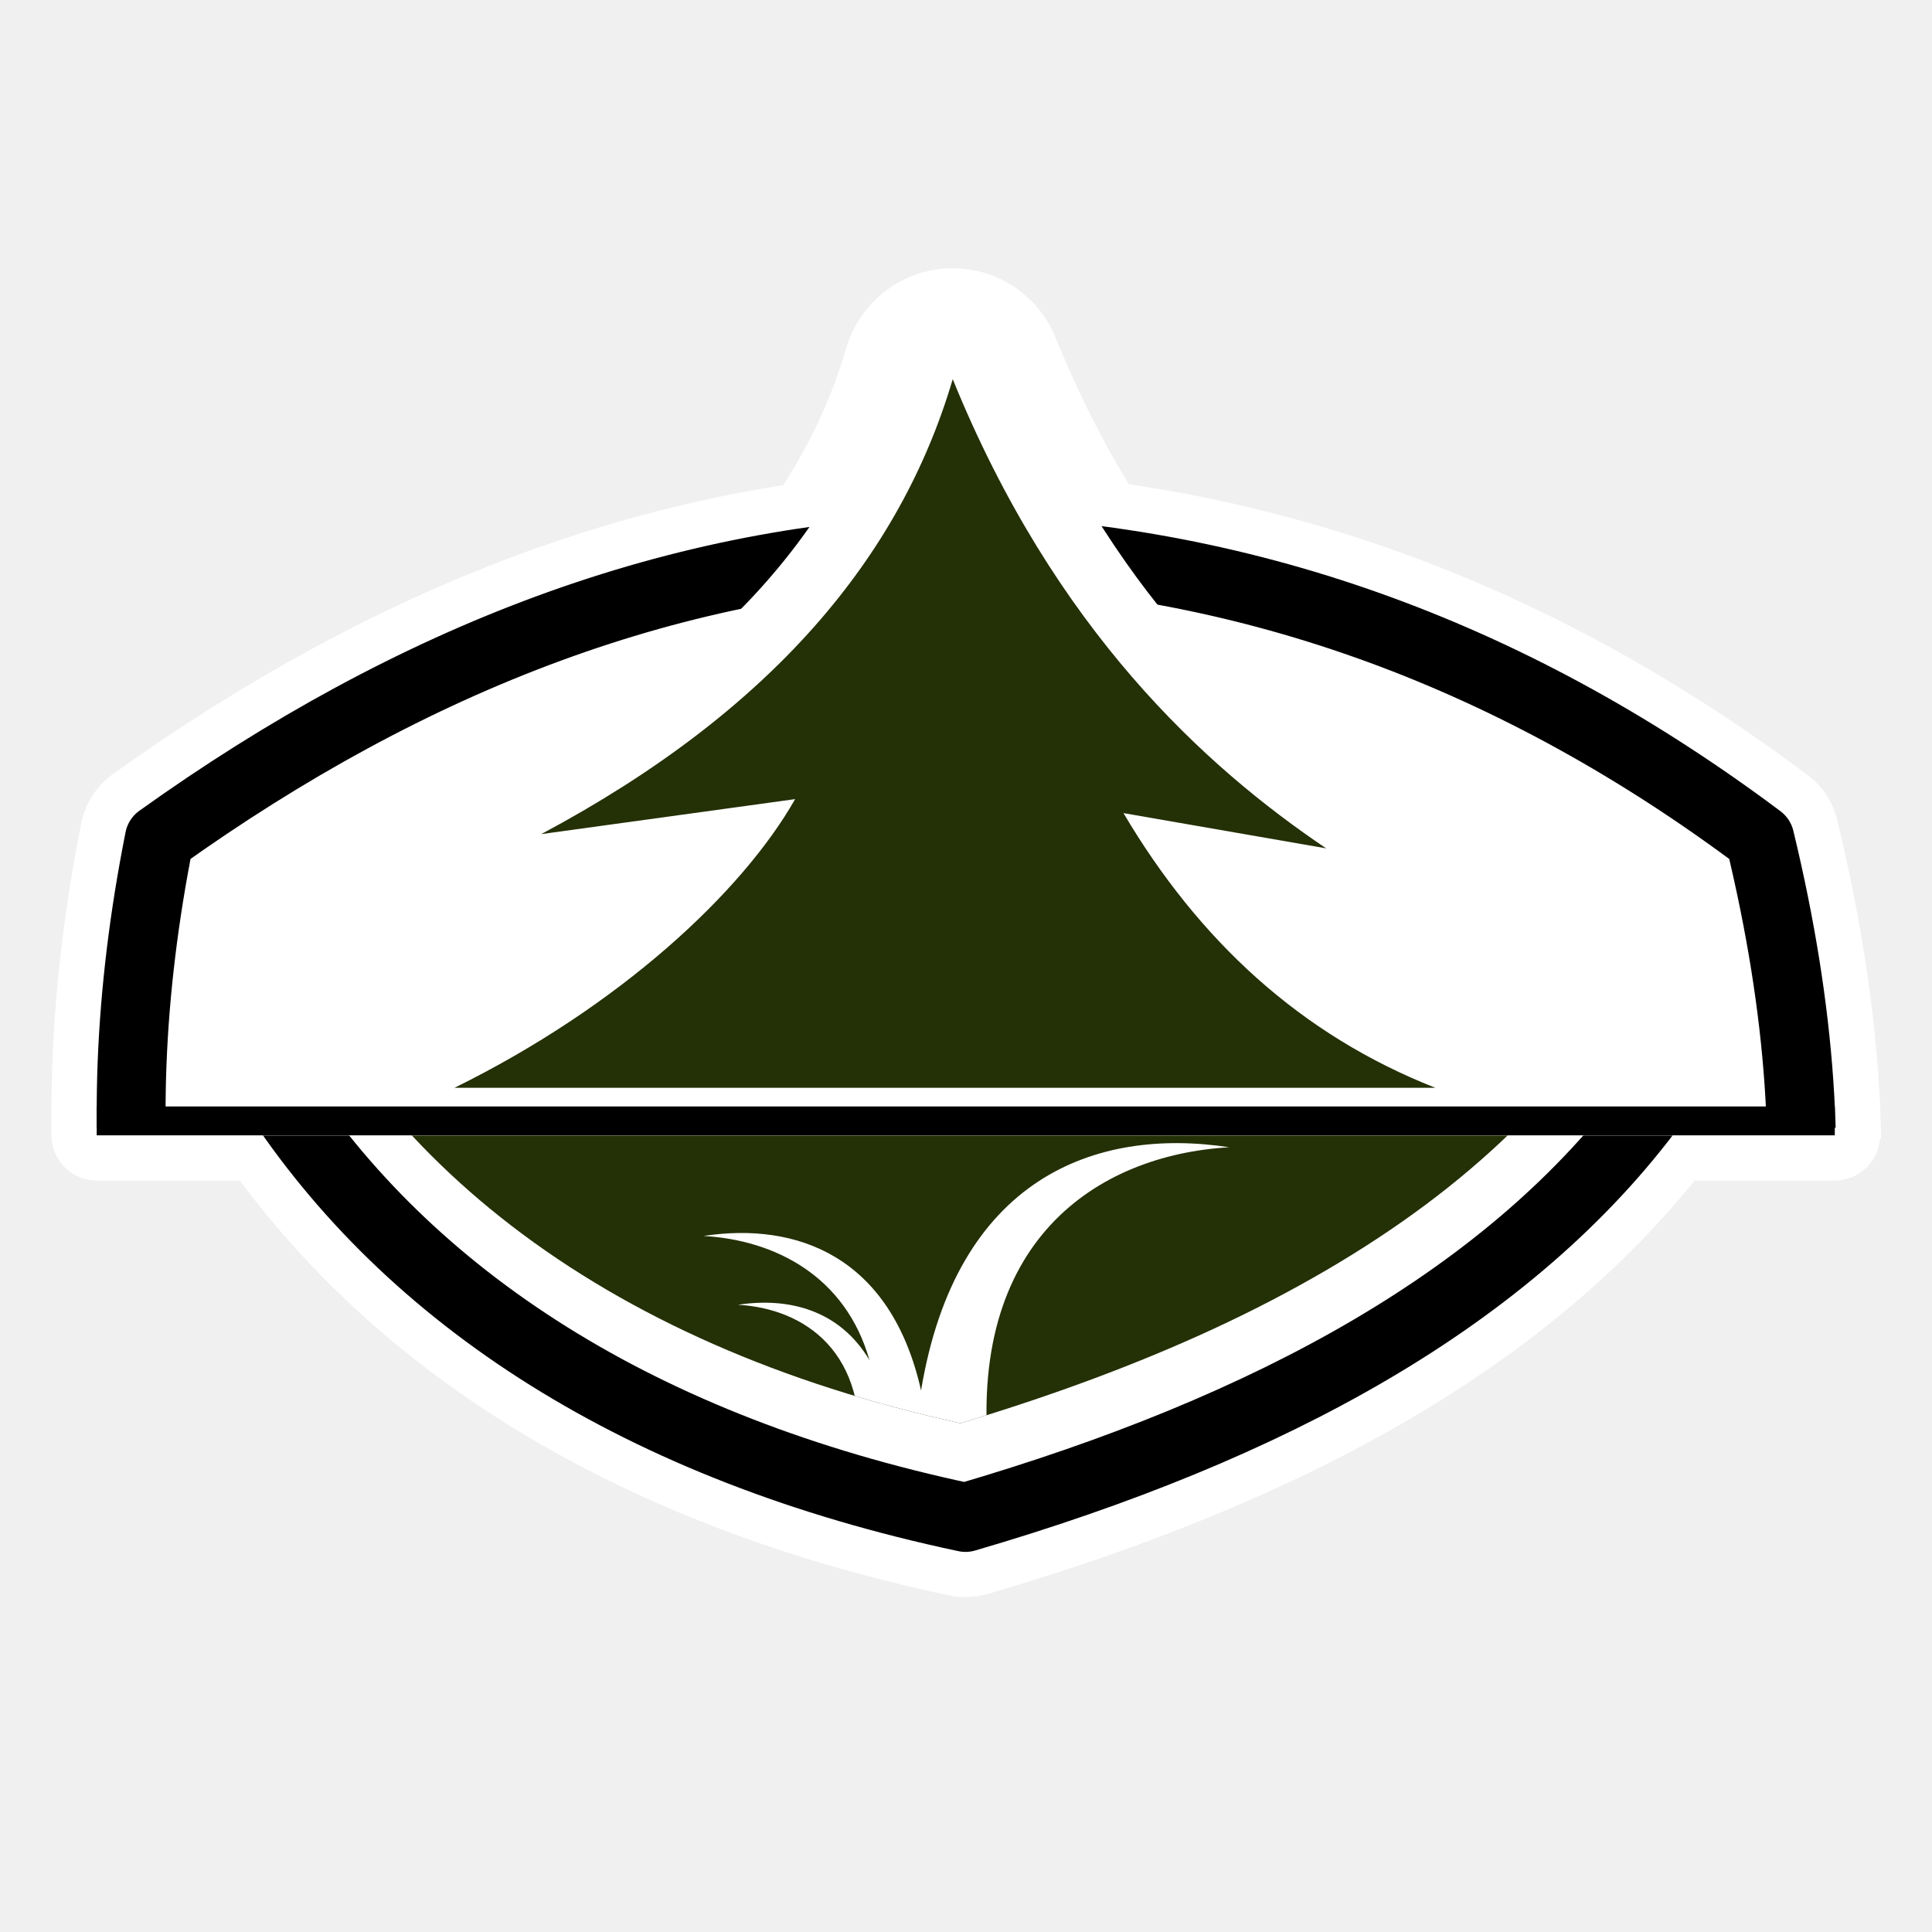
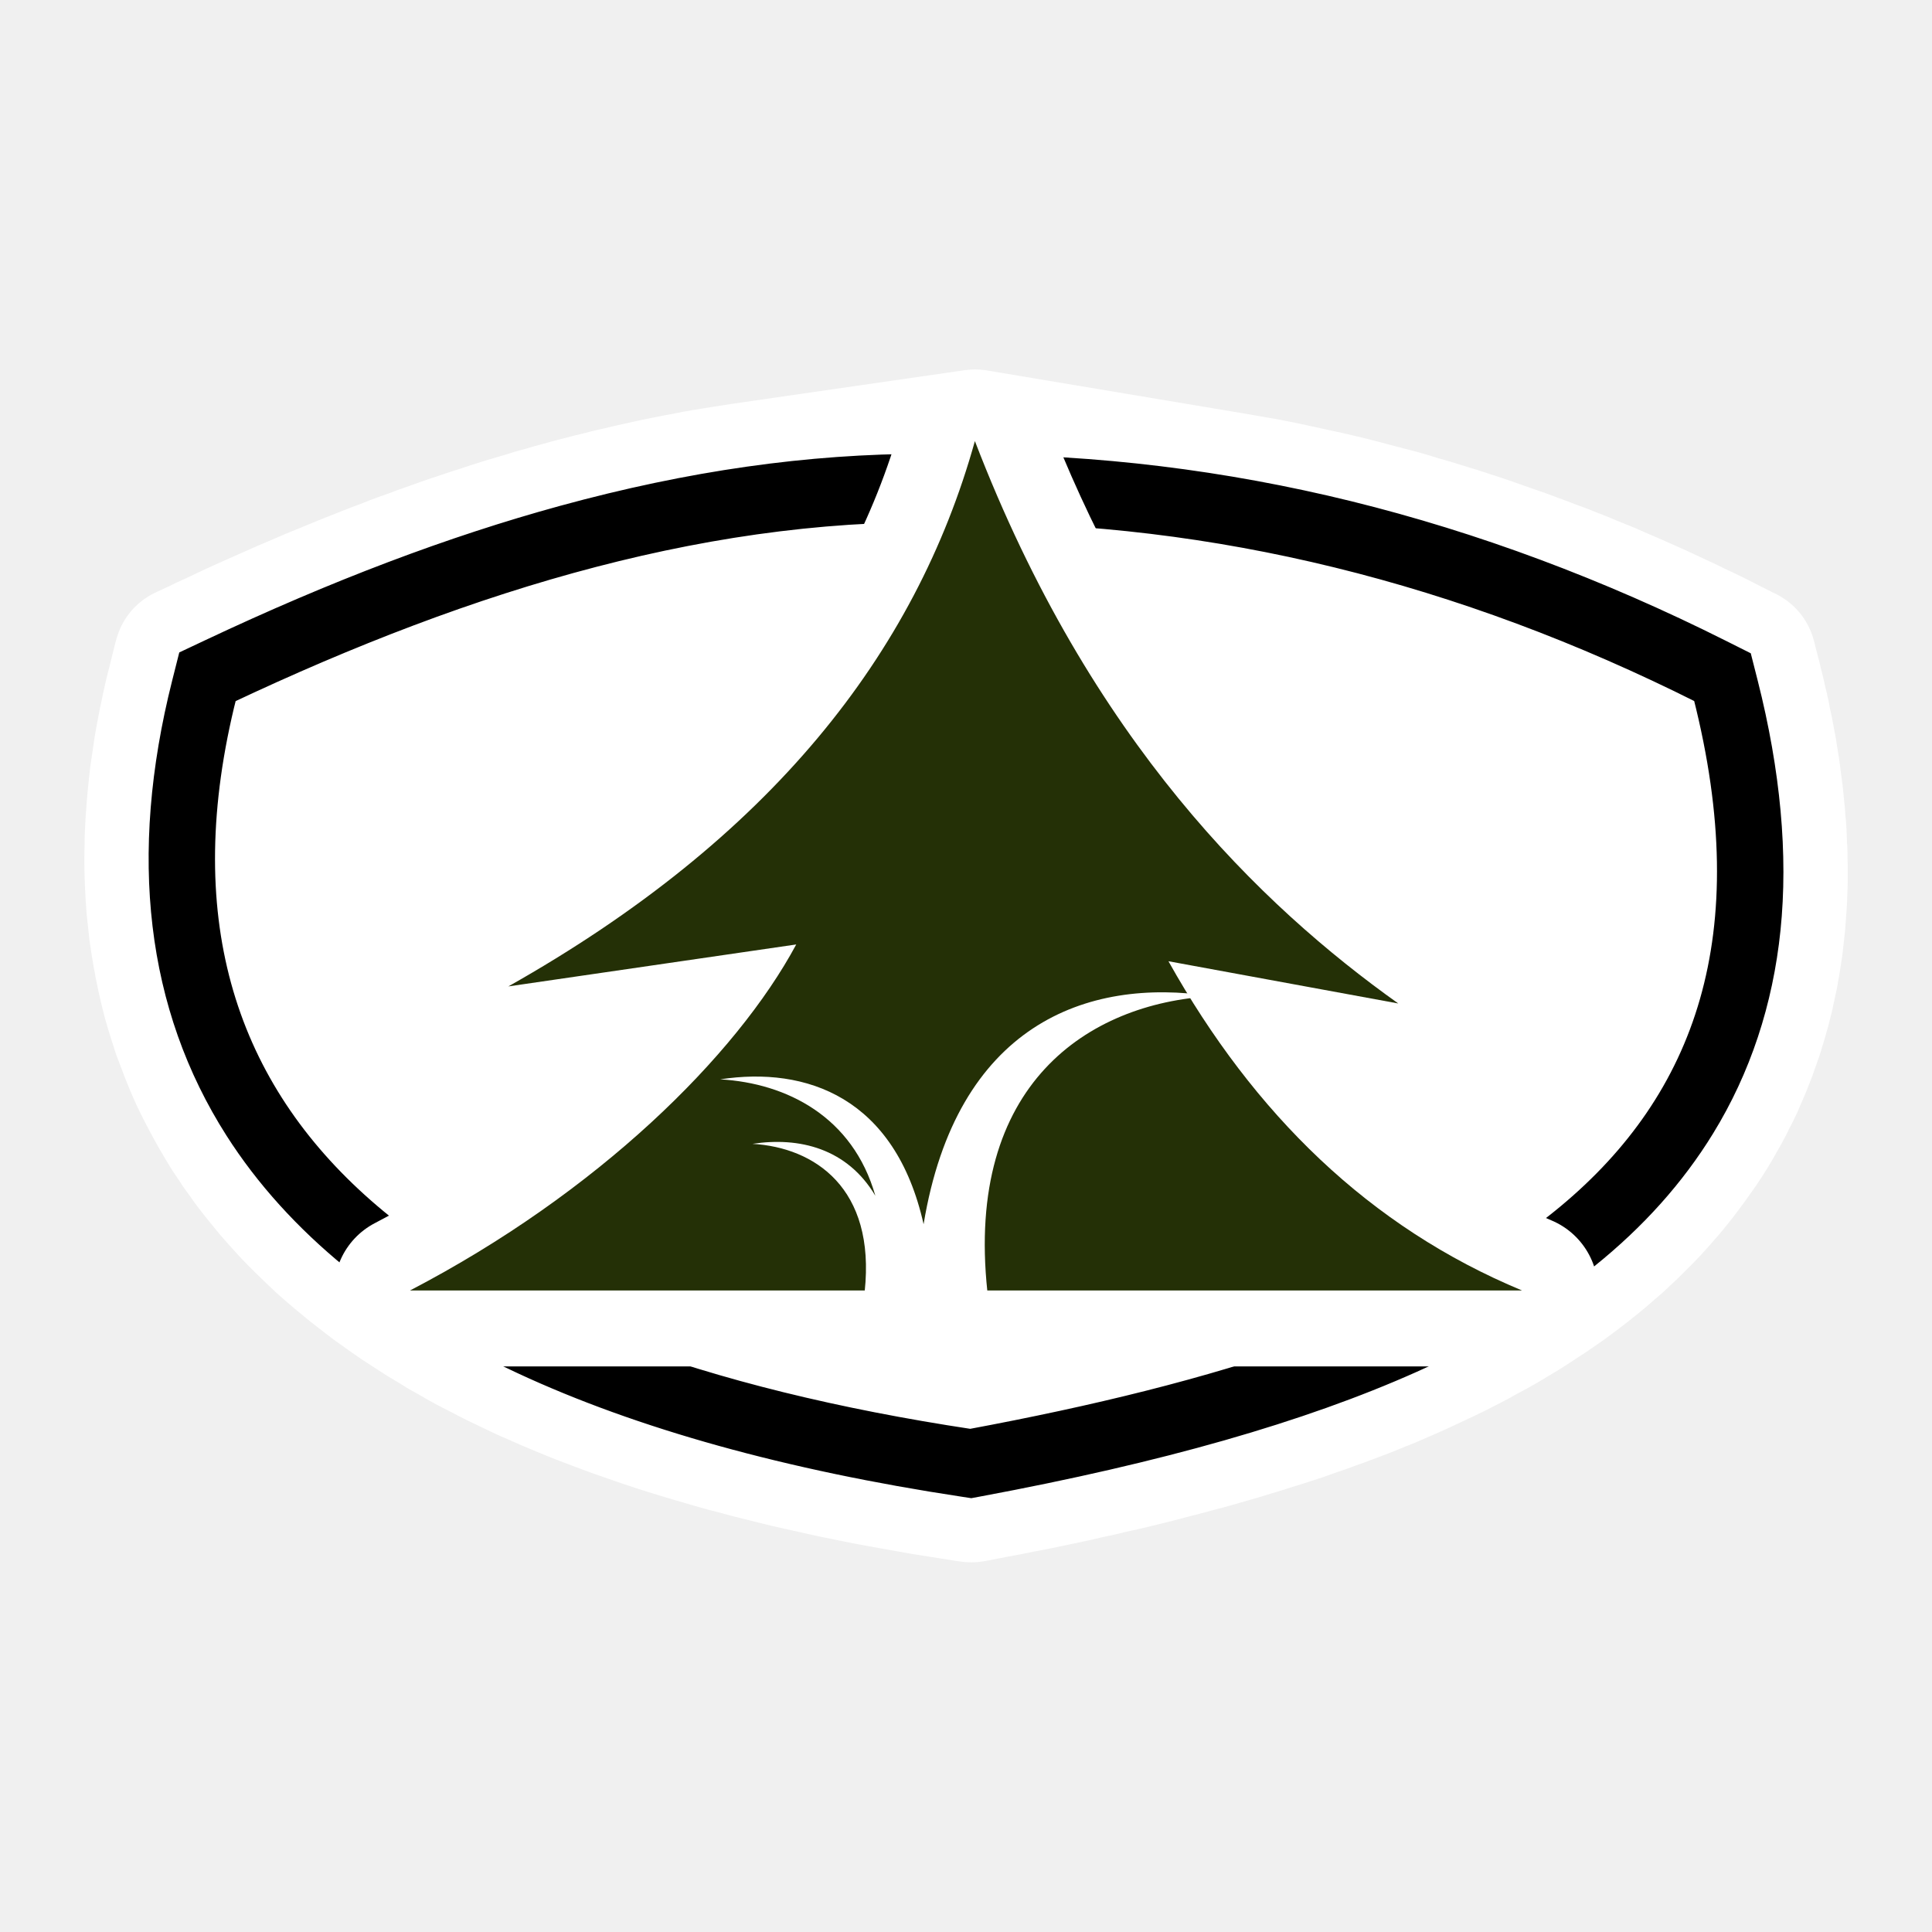
- <svg xmlns="http://www.w3.org/2000/svg" viewBox="905 -268 1795 1795">
+ <svg xmlns="http://www.w3.org/2000/svg" viewBox="2282.3 53.7 916.7 916.7">
  <defs>
-     <clipPath id="c0">
-       <rect x="905.487" y="786.88" width="1794.825" height="1213.12" />
-     </clipPath>
-     <clipPath id="c1">
-       <rect x="905.487" y="-100.00" width="1794.825" height="860.00" />
-     </clipPath>
-     <clipPath id="c2">
-       <path d="M 1140.314,544.22 C 1142.958,551.66 1145.703,559.04 1148.577,566.35 C 1195.706,686.39 1273.556,788.77 1379.962,870.67 C 1490.951,956.09 1631.31,1017.86 1797.255,1054.31 C 1883.514,1028.45 1962.567,998.99 2032.314,966.7 C 2106.702,932.26 2173.057,893.43 2229.524,851.3 C 2287.386,808.13 2336.654,760.16 2375.956,708.75 C 2414.554,658.25 2444.66,602.92 2465.486,544.23 L 1140.314,544.23 L 1140.314,544.22" />
-     </clipPath>
-     <clipPath id="c3">
-       <rect x="905.487" y="-100.00" width="1794.825" height="880.00" />
-     </clipPath>
-     <mask id="m0" maskUnits="userSpaceOnUse" x="905.487" y="14.26" width="1794.825" height="1229.59">
-       <rect x="905.487" y="14.26" width="1794.825" height="1229.59" fill="#fff" />
+     <mask id="m0" maskUnits="userSpaceOnUse" x="2282.3" y="53.7" width="916.7" height="916.7">
+       <rect x="2282.3" y="53.7" width="916.7" height="916.7" fill="#fff" />
      <g fill="#000">
-         <path d="M 1327.273,742.639 L 2238.514,742.639 C 2113.688,693.549 2018.975,606.104 1948.798,487.444 L 2137.123,520.192 C 2024.774,444.52 1884.836,317.266 1790.17,84.26 C 1741.543,249.326 1622.117,392.682 1407.849,506.965 L 1643.746,474.457 C 1594.497,561.135 1480.869,666.983 1327.257,742.655 L 1327.273,742.639" stroke="#000" stroke-width="122.00" stroke-linejoin="round" clip-path="url(#c1)" />
-         <path d="M 2047.139,797.919 C 1922.24,778.853 1793.397,826.989 1760.748,1023.858 C 1732.46,898.142 1644.273,867.254 1558.661,880.318 C 1624.714,884.118 1690.53,917.335 1712.808,995.671 C 1684.792,948.683 1637.201,937.149 1590.697,944.246 C 1652.127,947.783 1713.267,987.86 1702.2,1090.574 L 1718.869,1090.574 C 1718.869,1090.574 1737.382,1090.574 1737.382,1090.574 L 1753.761,1090.574 C 1753.761,1090.574 1769.418,1090.574 1769.418,1090.574 L 1824.133,1090.574 C 1801.999,885.146 1924.28,804.983 2047.13,797.911 L 2047.139,797.919" clip-path="url(#c2)" />
+         <path d="M2476.85,702.05c-16.61,0-31.07-11.35-35.01-27.48s3.63-32.87,18.36-40.54c39.11-20.37,75.95-46,106.54-74.13,3.42-3.14,6.75-6.31,9.99-9.5l-48.01,7c-1.75.25-3.5.38-5.22.38-15.21,0-29.05-9.65-34.09-24.4-5.61-16.43,1.29-34.52,16.41-43.05,56.56-31.89,102.56-68.73,136.73-109.48,31.88-38.02,54.63-80.93,67.61-127.55,4.17-14.98,17.48-25.59,33.01-26.33.58-.03,1.15-.04,1.72-.04,14.85,0,28.27,9.14,33.64,23.12,41.45,107.87,102.99,189.79,188.14,250.41,13.77,9.8,18.88,27.85,12.29,43.41-5.72,13.51-18.92,22-33.18,22.01-2.16,0-4.35-.19-6.53-.6l-22.02-4.05c28.97,31.79,62.44,55.41,101.09,71.48,15.87,6.6,24.88,23.49,21.51,40.34s-18.16,28.99-35.35,28.99h-527.61Z" />
+         <path d="M2857.28,526.37c-59.64-9.13-121.16,13.92-136.75,108.2-13.51-60.2-55.62-75-96.5-68.74,31.54,1.82,62.97,17.73,73.61,55.24-13.38-22.5-36.1-28.03-58.31-24.63,29.33,1.69,58.53,20.89,53.24,70.08h7.96s8.84,0,8.84,0h7.82s7.48,0,7.48,0h26.13c-10.57-98.38,47.82-136.77,106.48-140.15Z" />
      </g>
    </mask>
-     <mask id="m1" maskUnits="userSpaceOnUse" x="905.487" y="14.26" width="1794.825" height="1229.59">
-       <rect x="905.487" y="14.26" width="1794.825" height="1229.59" fill="#fff" />
+     <mask id="m2" maskUnits="userSpaceOnUse" x="2282.3" y="53.7" width="916.7" height="916.7">
+       <rect x="2282.3" y="53.7" width="916.7" height="916.7" fill="#fff" />
      <g fill="#000">
-         <path d="M 1327.273,742.639 L 2238.514,742.639 C 2113.688,693.549 2018.975,606.104 1948.798,487.444 L 2137.123,520.192 C 2024.774,444.52 1884.836,317.266 1790.17,84.26 C 1741.543,249.326 1622.117,392.682 1407.849,506.965 L 1643.746,474.457 C 1594.497,561.135 1480.869,666.983 1327.257,742.655 L 1327.273,742.639" stroke="#000" stroke-width="122.00" stroke-linejoin="round" clip-path="url(#c1)" />
-         <path d="M 2047.139,797.919 C 1922.24,778.853 1793.397,826.989 1760.748,1023.858 C 1732.46,898.142 1644.273,867.254 1558.661,880.318 C 1624.714,884.118 1690.53,917.335 1712.808,995.671 C 1684.792,948.683 1637.201,937.149 1590.697,944.246 C 1652.127,947.783 1713.267,987.86 1702.2,1090.574 L 1718.869,1090.574 C 1718.869,1090.574 1737.382,1090.574 1737.382,1090.574 L 1753.761,1090.574 C 1753.761,1090.574 1769.418,1090.574 1769.418,1090.574 L 1824.133,1090.574 C 1801.999,885.146 1924.28,804.983 2047.13,797.911 L 2047.139,797.919" clip-path="url(#c2)" />
-       </g>
-     </mask>
-     <mask id="m2" maskUnits="userSpaceOnUse" x="905.487" y="14.26" width="1794.825" height="1229.59">
-       <rect x="905.487" y="14.26" width="1794.825" height="1229.59" fill="#fff" />
-       <g fill="#000">
-         <path d="M 1327.273,742.639 L 2238.514,742.639 C 2113.688,693.549 2018.975,606.104 1948.798,487.444 L 2137.123,520.192 C 2024.774,444.52 1884.836,317.266 1790.17,84.26 C 1741.543,249.326 1622.117,392.682 1407.849,506.965 L 1643.746,474.457 C 1594.497,561.135 1480.869,666.983 1327.257,742.655 L 1327.273,742.639" stroke="#000" stroke-width="122.00" stroke-linejoin="round" clip-path="url(#c1)" />
-         <path d="M 2047.139,797.919 C 1922.24,778.853 1793.397,826.989 1760.748,1023.858 C 1732.46,898.142 1644.273,867.254 1558.661,880.318 C 1624.714,884.118 1690.53,917.335 1712.808,995.671 C 1684.792,948.683 1637.201,937.149 1590.697,944.246 C 1652.127,947.783 1713.267,987.86 1702.2,1090.574 L 1718.869,1090.574 C 1718.869,1090.574 1737.382,1090.574 1737.382,1090.574 L 1753.761,1090.574 C 1753.761,1090.574 1769.418,1090.574 1769.418,1090.574 L 1824.133,1090.574 C 1801.999,885.146 1924.28,804.983 2047.13,797.911 L 2047.139,797.919" clip-path="url(#c2)" />
-       </g>
-     </mask>
-     <mask id="m4" maskUnits="userSpaceOnUse" x="905.487" y="14.26" width="1794.825" height="1229.59">
-       <rect x="905.487" y="14.26" width="1794.825" height="1229.59" fill="#fff" />
-       <g fill="#000">
-         <path d="M 2047.139,797.919 C 1922.24,778.853 1793.397,826.989 1760.748,1023.858 C 1732.46,898.142 1644.273,867.254 1558.661,880.318 C 1624.714,884.118 1690.53,917.335 1712.808,995.671 C 1684.792,948.683 1637.201,937.149 1590.697,944.246 C 1652.127,947.783 1713.267,987.86 1702.2,1090.574 L 1718.869,1090.574 C 1718.869,1090.574 1737.382,1090.574 1737.382,1090.574 L 1753.761,1090.574 C 1753.761,1090.574 1769.418,1090.574 1769.418,1090.574 L 1824.133,1090.574 C 1801.999,885.146 1924.28,804.983 2047.13,797.911 L 2047.139,797.919" clip-path="url(#c2)" />
-       </g>
-     </mask>
-     <mask id="m5" maskUnits="userSpaceOnUse" x="905.487" y="14.26" width="1794.825" height="1229.59">
-       <rect x="905.487" y="14.26" width="1794.825" height="1229.59" fill="#fff" />
-       <g fill="#000">
-         <path d="M 2047.139,797.919 C 1922.24,778.853 1793.397,826.989 1760.748,1023.858 C 1732.46,898.142 1644.273,867.254 1558.661,880.318 C 1624.714,884.118 1690.53,917.335 1712.808,995.671 C 1684.792,948.683 1637.201,937.149 1590.697,944.246 C 1652.127,947.783 1713.267,987.86 1702.2,1090.574 L 1718.869,1090.574 C 1718.869,1090.574 1737.382,1090.574 1737.382,1090.574 L 1753.761,1090.574 C 1753.761,1090.574 1769.418,1090.574 1769.418,1090.574 L 1824.133,1090.574 C 1801.999,885.146 1924.28,804.983 2047.13,797.911 L 2047.139,797.919" clip-path="url(#c2)" />
+         <path d="M2857.28,526.37c-59.64-9.13-121.16,13.92-136.75,108.2-13.51-60.2-55.62-75-96.5-68.74,31.54,1.82,62.97,17.73,73.61,55.24-13.38-22.5-36.1-28.03-58.31-24.63,29.33,1.69,58.53,20.89,53.24,70.08h7.96s8.84,0,8.84,0h7.82s7.48,0,7.48,0h26.13c-10.57-98.38,47.82-136.77,106.48-140.15Z" />
      </g>
    </mask>
  </defs>
-   <clipPath id="ptop">
-     <rect x="0" y="-200" width="3600" height="990.0" />
-   </clipPath>
-   <clipPath id="pbot">
-     <rect x="0" y="760.0" width="3600" height="900" />
-   </clipPath>
-   <g clip-path="url(#ptop)">
-     <g fill="#FFFFFF" stroke="#FFFFFF" stroke-width="148" stroke-linejoin="round">
-       <path d="M 1053.069,511.309 C 938.775,1085.012 1199.784,1514.376 1802.019,1641.97 C 2368.721,1476.357 2696.162,1155.946 2540.041,511.309 C 2317.195,344.407 2070.751,250.482 1796.552,242.34 C 1535.383,247.915 1288.398,342.888 1053.062,511.309 L 1053.069,511.309" />
-     </g>
-     <g fill="#FFFFFF" stroke="#FFFFFF" stroke-width="206" stroke-linejoin="round">
-       <path d="M 1327.273,742.639 L 2238.514,742.639 C 2113.688,693.549 2018.975,606.104 1948.798,487.444 L 2137.123,520.192 C 2024.774,444.52 1884.836,317.266 1790.17,84.26 C 1741.543,249.326 1622.117,392.682 1407.849,506.965 L 1643.746,474.457 C 1594.497,561.135 1480.869,666.983 1327.257,742.655 L 1327.273,742.639" />
-     </g>
-   </g>
-   <g clip-path="url(#pbot)">
-     <g fill="#FFFFFF" stroke="#FFFFFF" stroke-width="148" stroke-linejoin="round">
-       <path d="M 1053.069,11.189 C 938.775,584.892 1199.784,1014.256 1802.019,1141.85 C 2368.721,976.237 2696.162,655.826 2540.041,11.189 C 2317.195,-155.713 2070.751,-249.638 1796.552,-257.78 C 1535.383,-252.205 1288.398,-157.232 1053.062,11.189 L 1053.069,11.189" />
-     </g>
-   </g>
-   <rect x="952.9" y="718.0" width="1698.8" height="110.8" rx="42" fill="#FFFFFF" />
-   <path d="M 1140.314,544.22 C 1142.958,551.66 1145.703,559.04 1148.577,566.35 C 1195.706,686.39 1273.556,788.77 1379.962,870.67 C 1490.951,956.09 1631.31,1017.86 1797.255,1054.31 C 1883.514,1028.45 1962.567,998.99 2032.314,966.7 C 2106.702,932.26 2173.057,893.43 2229.524,851.3 C 2287.386,808.13 2336.654,760.16 2375.956,708.75 C 2414.554,658.25 2444.66,602.92 2465.486,544.23 L 1140.314,544.23 L 1140.314,544.22" fill="#243006" clip-path="url(#c0)" mask="url(#m0)" />
-   <path d="M 1053.069,11.189 C 938.775,584.892 1199.784,1014.256 1802.019,1141.85 C 2368.721,976.237 2696.162,655.826 2540.041,11.189 C 2317.195,-155.713 2070.751,-249.638 1796.552,-257.78 C 1535.383,-252.205 1288.398,-157.232 1053.062,11.189 L 1053.069,11.189" fill="none" stroke="#000000" stroke-width="64.00" stroke-linejoin="round" clip-path="url(#c0)" mask="url(#m1)" />
-   <path d="M 1053.069,511.309 C 938.775,1085.012 1199.784,1514.376 1802.019,1641.97 C 2368.721,1476.357 2696.162,1155.946 2540.041,511.309 C 2317.195,344.407 2070.751,250.482 1796.552,242.34 C 1535.383,247.915 1288.398,342.888 1053.062,511.309 L 1053.069,511.309" fill="none" stroke="#000000" stroke-width="64.00" stroke-linejoin="round" clip-path="url(#c3)" mask="url(#m2)" />
-   <path d="M 1327.273,742.639 L 2238.514,742.639 C 2113.688,693.549 2018.975,606.104 1948.798,487.444 L 2137.123,520.192 C 2024.774,444.52 1884.836,317.266 1790.17,84.26 C 1741.543,249.326 1622.117,392.682 1407.849,506.965 L 1643.746,474.457 C 1594.497,561.135 1480.869,666.983 1327.257,742.655 L 1327.273,742.639" fill="#243006" mask="url(#m4)" />
-   <path d="M994.85,760.00h1614.83v26.83h-1614.83Z" fill="#000000" mask="url(#m5)" />
+   <path d="M2356.3,462.0L2356.4,456.3L2356.5,450.5L2356.8,444.6L2357.2,438.8L2357.7,432.8L2358.3,426.8L2359.0,420.8L2359.9,414.8L2360.8,408.6L2361.9,402.5L2363.1,396.3L2364.4,390.1L2365.8,383.8L2367.4,377.5L2370.1,366.6L2370.4,365.7L2370.9,365.5L2371.2,365.3L2377.7,362.3L2379.9,361.2L2381.0,360.7L2385.6,358.6L2390.2,356.4L2394.7,354.3L2399.3,352.2L2403.8,350.2L2408.3,348.2L2412.8,346.2L2417.3,344.2L2421.8,342.3L2426.2,340.4L2430.6,338.5L2435.0,336.7L2439.4,334.9L2443.8,333.1L2448.2,331.3L2452.5,329.6L2456.8,327.9L2461.1,326.2L2465.5,324.6L2469.7,322.9L2474.0,321.3L2478.3,319.8L2482.5,318.2L2486.8,316.7L2491.0,315.2L2495.2,313.7L2499.4,312.3L2503.6,310.9L2507.8,309.5L2511.9,308.2L2516.1,306.8L2520.2,305.5L2524.4,304.2L2528.5,303.0L2532.6,301.8L2536.7,300.5L2540.8,299.4L2544.9,298.2L2549.0,297.1L2553.6,295.8L2558.3,294.6L2562.9,293.4L2567.5,292.3L2572.1,291.1L2576.6,290.1L2581.2,289.0L2585.7,288.0L2590.2,287.0L2594.8,286.0L2599.3,285.1L2603.8,284.2L2608.2,283.4L2612.7,282.5L2617.2,281.7L2621.6,281.0L2626.0,280.3L2630.5,279.6L2634.9,278.9L2744.9,263.0L2744.9,263.0L2867.4,283.5L2872.0,284.3L2876.6,285.1L2881.3,285.9L2885.9,286.8L2890.5,287.7L2895.1,288.7L2899.7,289.7L2904.3,290.7L2908.9,291.7L2913.5,292.7L2918.1,293.8L2922.7,294.9L2927.3,296.1L2931.9,297.3L2936.4,298.5L2941.0,299.7L2945.6,300.9L2950.2,302.2L2954.7,303.6L2959.3,304.9L2963.9,306.3L2968.4,307.7L2973.0,309.1L2977.6,310.6L2982.2,312.1L2986.7,313.6L2991.3,315.2L2995.8,316.8L3000.4,318.4L3005.0,320.0L3009.5,321.7L3014.1,323.4L3018.6,325.1L3023.2,326.8L3027.7,328.6L3032.3,330.4L3036.8,332.3L3041.3,334.1L3045.9,336.0L3050.4,338.0L3054.9,339.9L3059.4,341.9L3063.9,343.9L3068.4,345.9L3072.9,348.0L3077.4,350.1L3081.9,352.2L3086.4,354.4L3090.9,356.5L3095.4,358.7L3099.9,361.0L3100.9,361.5L3109.2,365.7L3109.5,365.8L3110.0,366.1L3110.2,366.7L3111.1,370.4L3112.1,374.2L3112.7,376.5L3112.9,377.4L3113.7,380.7L3114.5,383.9L3115.2,387.2L3116.0,390.4L3116.7,393.6L3117.3,396.8L3118.0,400.0L3118.6,403.1L3119.2,406.3L3119.8,409.4L3120.3,412.6L3120.8,415.7L3121.3,418.8L3121.7,421.9L3122.1,425.0L3122.5,428.1L3122.9,431.1L3123.2,434.2L3123.5,437.2L3123.8,440.2L3124.0,443.2L3124.3,446.2L3124.5,449.2L3124.6,452.1L3124.7,455.1L3124.9,458.0L3124.9,460.9L3125.0,463.8L3125.0,466.7L3125.0,469.6L3125.0,472.5L3124.9,475.3L3124.8,478.1L3124.7,481.0L3124.5,483.8L3124.3,486.5L3124.1,489.3L3123.9,492.1L3123.6,494.8L3123.3,497.5L3123.0,500.1L3122.7,502.8L3122.3,505.4L3121.9,508.0L3121.5,510.6L3121.0,513.2L3120.6,515.8L3120.0,518.4L3119.5,520.9L3118.9,523.5L3118.4,526.0L3117.7,528.6L3117.1,531.1L3116.4,533.6L3115.7,536.1L3115.0,538.5L3114.2,541.0L3113.5,543.5L3112.6,545.9L3111.8,548.3L3110.9,550.7L3110.1,553.1L3109.1,555.5L3108.2,557.9L3107.2,560.3L3106.2,562.6L3105.2,564.9L3104.2,567.3L3103.1,569.6L3102.0,571.8L3100.8,574.1L3099.7,576.4L3098.5,578.6L3097.3,580.9L3096.0,583.1L3094.8,585.3L3093.5,587.5L3092.2,589.7L3090.0,593.2L3087.7,596.7L3085.3,600.1L3082.9,603.5L3080.4,606.9L3077.9,610.2L3075.3,613.5L3072.6,616.8L3069.8,620.0L3067.0,623.2L3064.1,626.4L3061.1,629.5L3058.0,632.6L3054.9,635.7L3051.7,638.7L3048.5,641.7L3045.1,644.6L3041.7,647.6L3038.3,650.4L3034.7,653.3L3031.1,656.1L3027.4,658.9L3023.6,661.7L3019.7,664.4L3015.8,667.1L3011.8,669.7L3007.7,672.4L3003.6,675.0L2999.4,677.5L2995.1,680.1L2990.7,682.6L2986.2,685.0L2981.7,687.5L2977.1,689.9L2972.4,692.3L2967.7,694.6L2962.8,696.9L2957.9,699.2L2952.9,701.5L2948.8,703.3L2944.7,705.1L2940.5,706.9L2936.2,708.6L2931.9,710.4L2927.5,712.1L2923.0,713.8L2918.5,715.5L2914.0,717.1L2909.4,718.8L2904.7,720.4L2899.9,722.1L2895.1,723.7L2890.2,725.3L2885.3,726.8L2880.3,728.4L2875.3,729.9L2870.1,731.5L2864.9,733.0L2859.7,734.5L2854.4,736.0L2849.0,737.4L2843.5,738.9L2838.0,740.3L2832.4,741.8L2826.8,743.2L2821.1,744.6L2815.3,746.0L2809.4,747.3L2803.5,748.7L2797.5,750.0L2791.4,751.4L2785.3,752.7L2779.1,754.0L2772.8,755.3L2766.5,756.5L2760.1,757.8L2753.6,759.0L2747.0,760.3L2743.9,760.9L2743.3,761.0L2743.1,761.0L2741.1,760.7L2740.9,760.7L2739.2,760.4L2732.8,759.4L2726.5,758.4L2720.2,757.4L2714.0,756.3L2707.8,755.2L2701.7,754.1L2695.7,753.0L2689.6,751.8L2683.7,750.6L2677.8,749.4L2671.9,748.1L2666.1,746.8L2660.3,745.5L2654.6,744.2L2649.0,742.8L2643.4,741.4L2637.8,740.0L2632.3,738.5L2626.9,737.1L2621.5,735.6L2616.1,734.0L2610.9,732.5L2605.6,730.9L2600.4,729.3L2595.3,727.7L2590.2,726.0L2585.2,724.3L2580.3,722.6L2575.4,720.9L2570.5,719.1L2565.7,717.3L2561.0,715.5L2556.3,713.7L2551.7,711.8L2547.1,709.9L2542.6,708.0L2538.1,706.0L2533.7,704.1L2529.4,702.1L2524.6,699.8L2520.0,697.6L2515.4,695.3L2510.8,692.9L2506.3,690.6L2501.9,688.2L2497.6,685.7L2493.3,683.3L2489.1,680.7L2484.9,678.2L2480.8,675.6L2476.8,673.0L2472.8,670.4L2468.9,667.7L2465.1,665.0L2461.3,662.3L2457.6,659.5L2454.0,656.7L2450.4,653.9L2446.9,651.0L2443.4,648.1L2440.0,645.2L2436.7,642.3L2433.5,639.3L2430.3,636.2L2427.2,633.2L2424.1,630.1L2421.1,627.0L2418.2,623.8L2415.4,620.7L2412.6,617.5L2409.9,614.2L2407.2,610.9L2404.6,607.6L2402.1,604.3L2399.7,600.9L2397.3,597.6L2395.0,594.1L2392.7,590.7L2389.9,586.1L2387.2,581.5L2384.6,576.8L2382.1,572.1L2379.7,567.4L2377.4,562.6L2375.3,557.7L2373.3,552.8L2371.4,547.8L2369.5,542.8L2367.9,537.8L2366.3,532.7L2364.8,527.5L2363.5,522.3L2362.3,517.1L2361.2,511.8L2360.2,506.4L2359.3,501.0L2358.5,495.6L2357.9,490.1L2357.3,484.6L2356.9,479.0L2356.6,473.4L2356.4,467.7Z" fill="#ffffff" stroke="#ffffff" stroke-width="68" stroke-linejoin="round" />
+   <path d="M2739.17,760.41c-83.07-12.58-153.67-32.21-209.81-58.34-61.91-28.82-107.87-66.3-136.62-111.39-37.61-59-46.14-130.74-25.35-213.22l2.96-11.73,10.63-5.01c60-28.3,114.97-49.11,168.03-63.64,60.42-16.53,116.89-24.57,172.65-24.57,6.28,0,12.63.11,18.87.32h1.1c60.58,0,121.5,7.44,181.07,22.11,59.47,14.65,119.08,36.87,177.15,66.04l10.16,5.1,2.88,11.34c10.76,42.41,14.38,81.9,10.74,117.37-3.56,34.75-14.15,66.67-31.47,94.88-28.25,46.01-73.8,82.59-139.26,111.83-52.79,23.58-120.13,42.81-205.87,58.78l-3.92.73-3.94-.6ZM2391.1,383.91c-52.42,207.98,100.35,313.25,351.6,351.29,233.48-43.49,404.26-123.58,346.47-351.29-113.99-57.27-230.64-85.85-349.04-85.61-118.13-4.08-234.3,31.5-349.04,85.61Z" fill="#000000" stroke="#000000" stroke-width="7.00" stroke-miterlimit="10" mask="url(#m0)" />
+   <path d="M2476.85,666h527.61c-72.28-30.05-127.11-83.58-167.75-156.21l109.04,20.04c-65.05-46.32-146.08-124.22-200.88-266.85-28.15,101.04-97.3,188.79-221.36,258.75l136.59-19.9c-28.52,53.06-94.31,117.85-183.25,164.17Z" fill="#243006" mask="url(#m2)" />
</svg>
